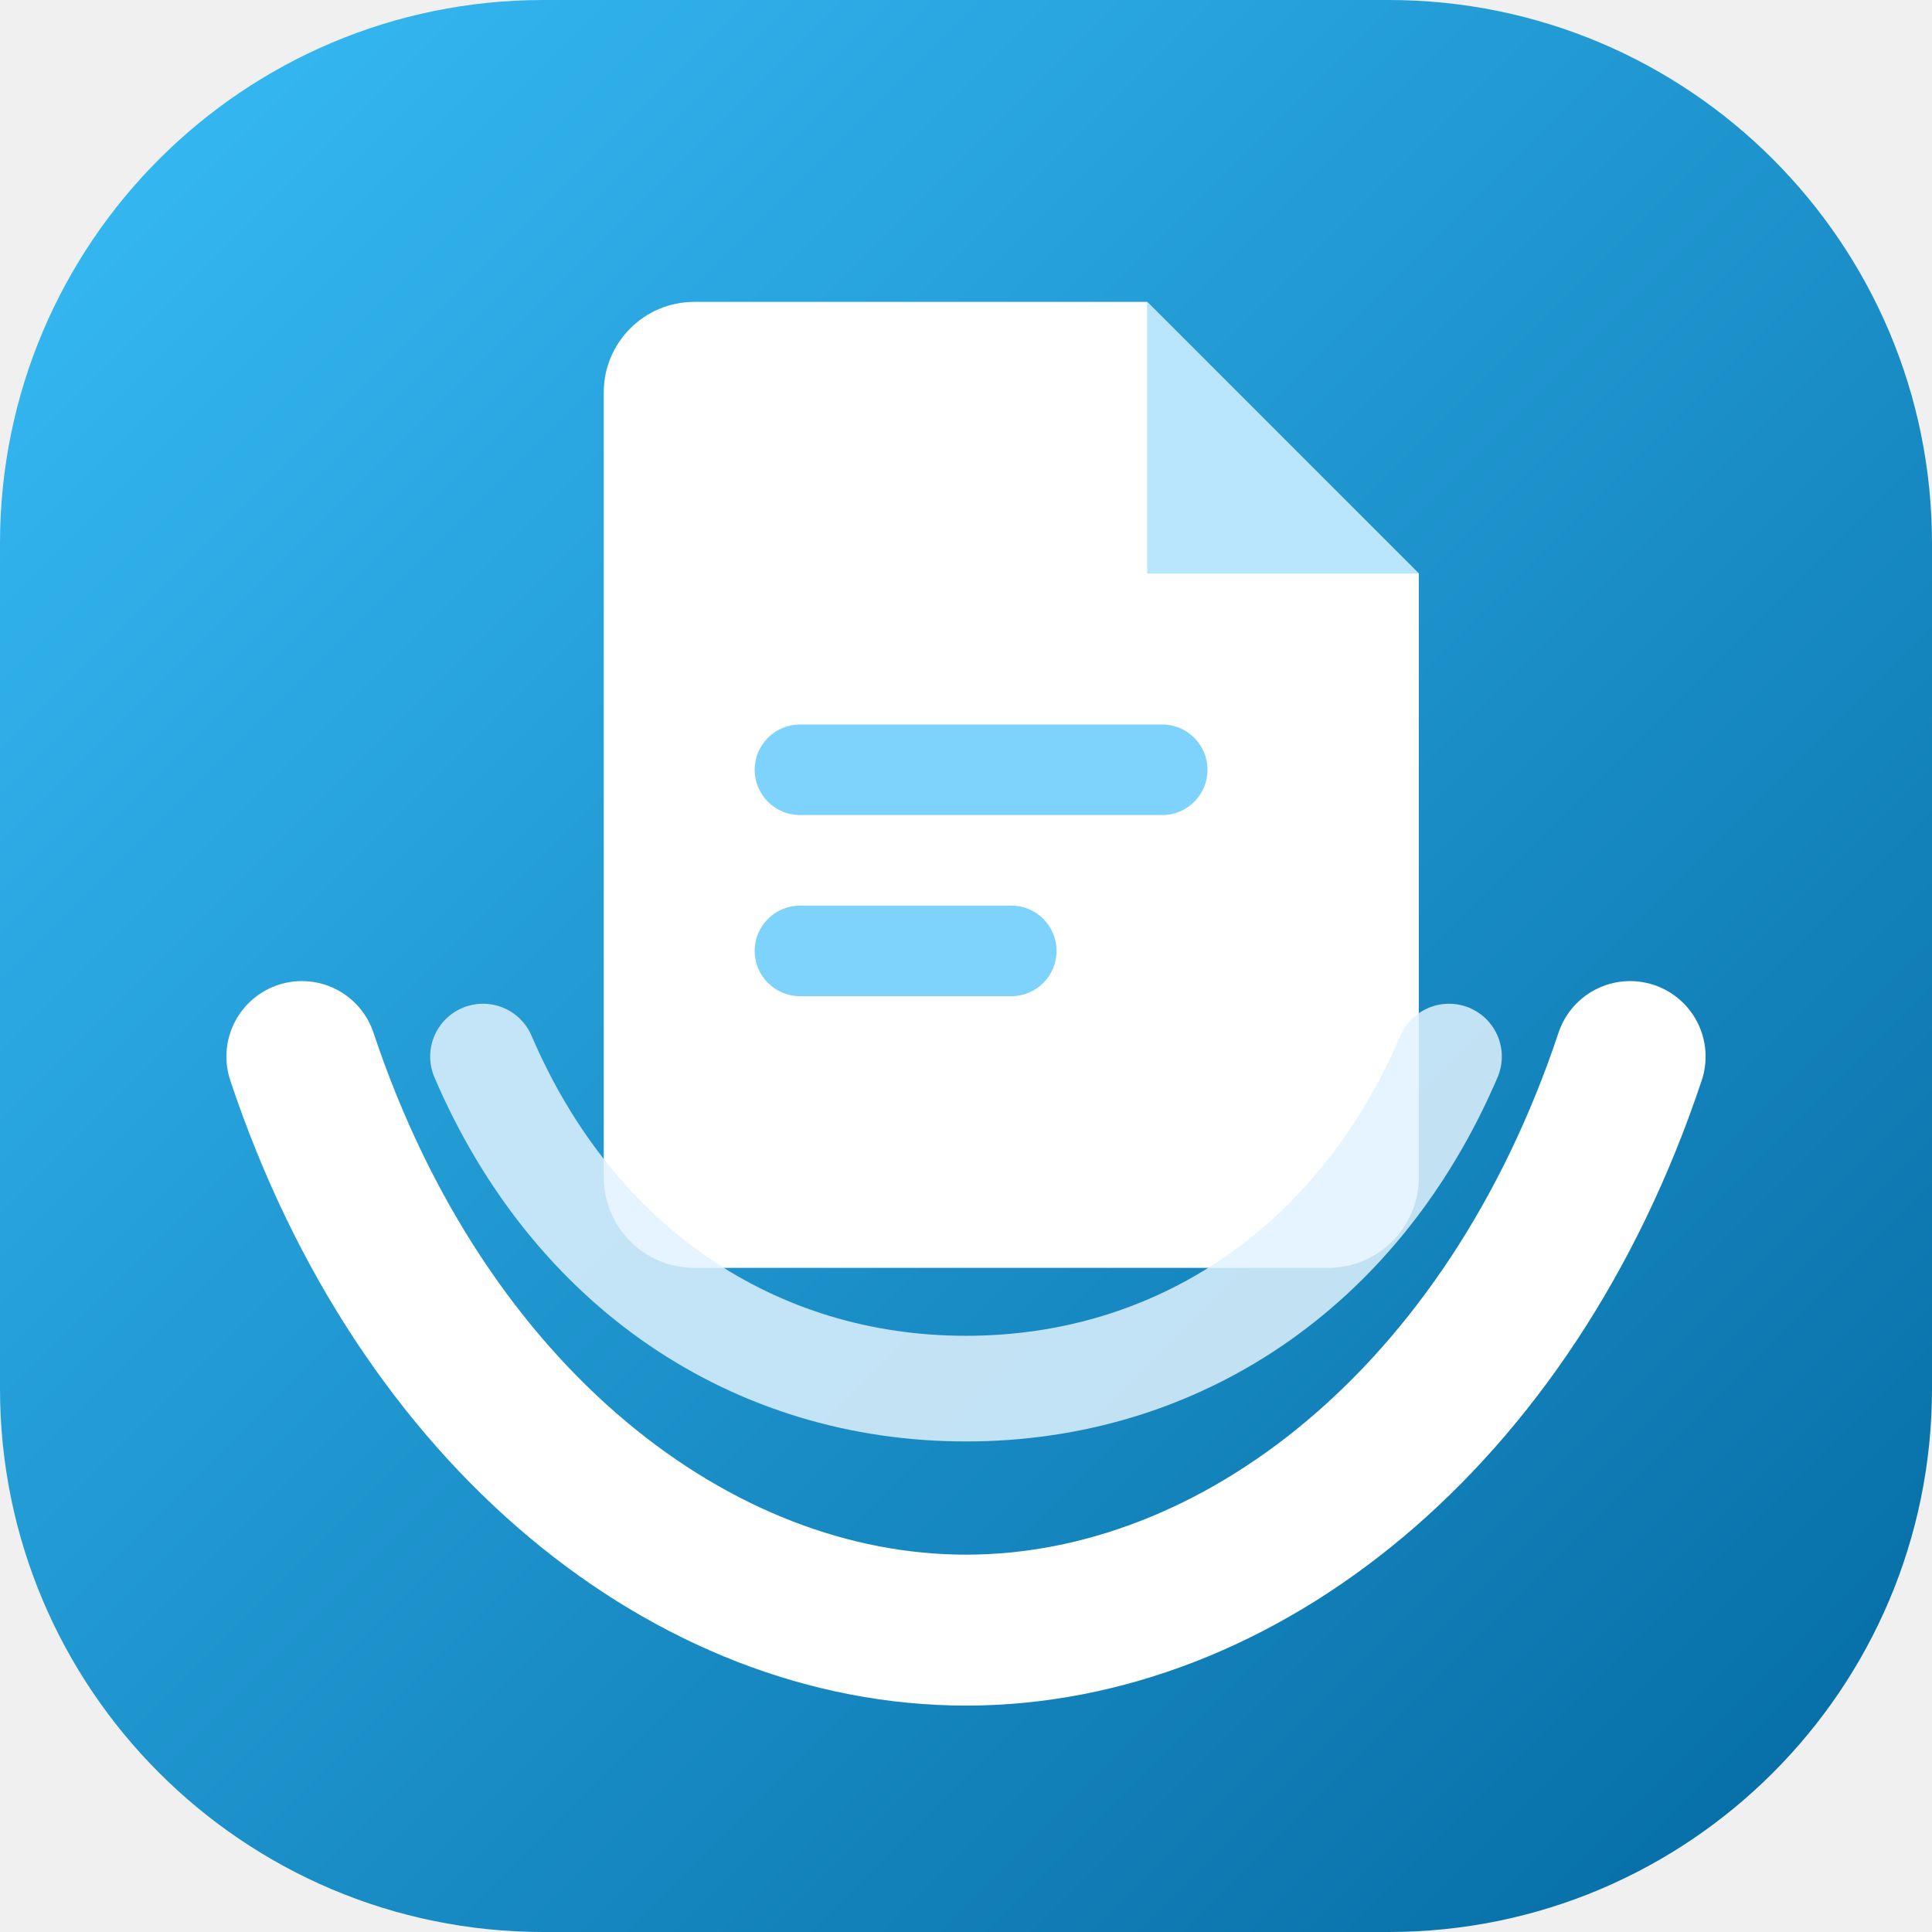
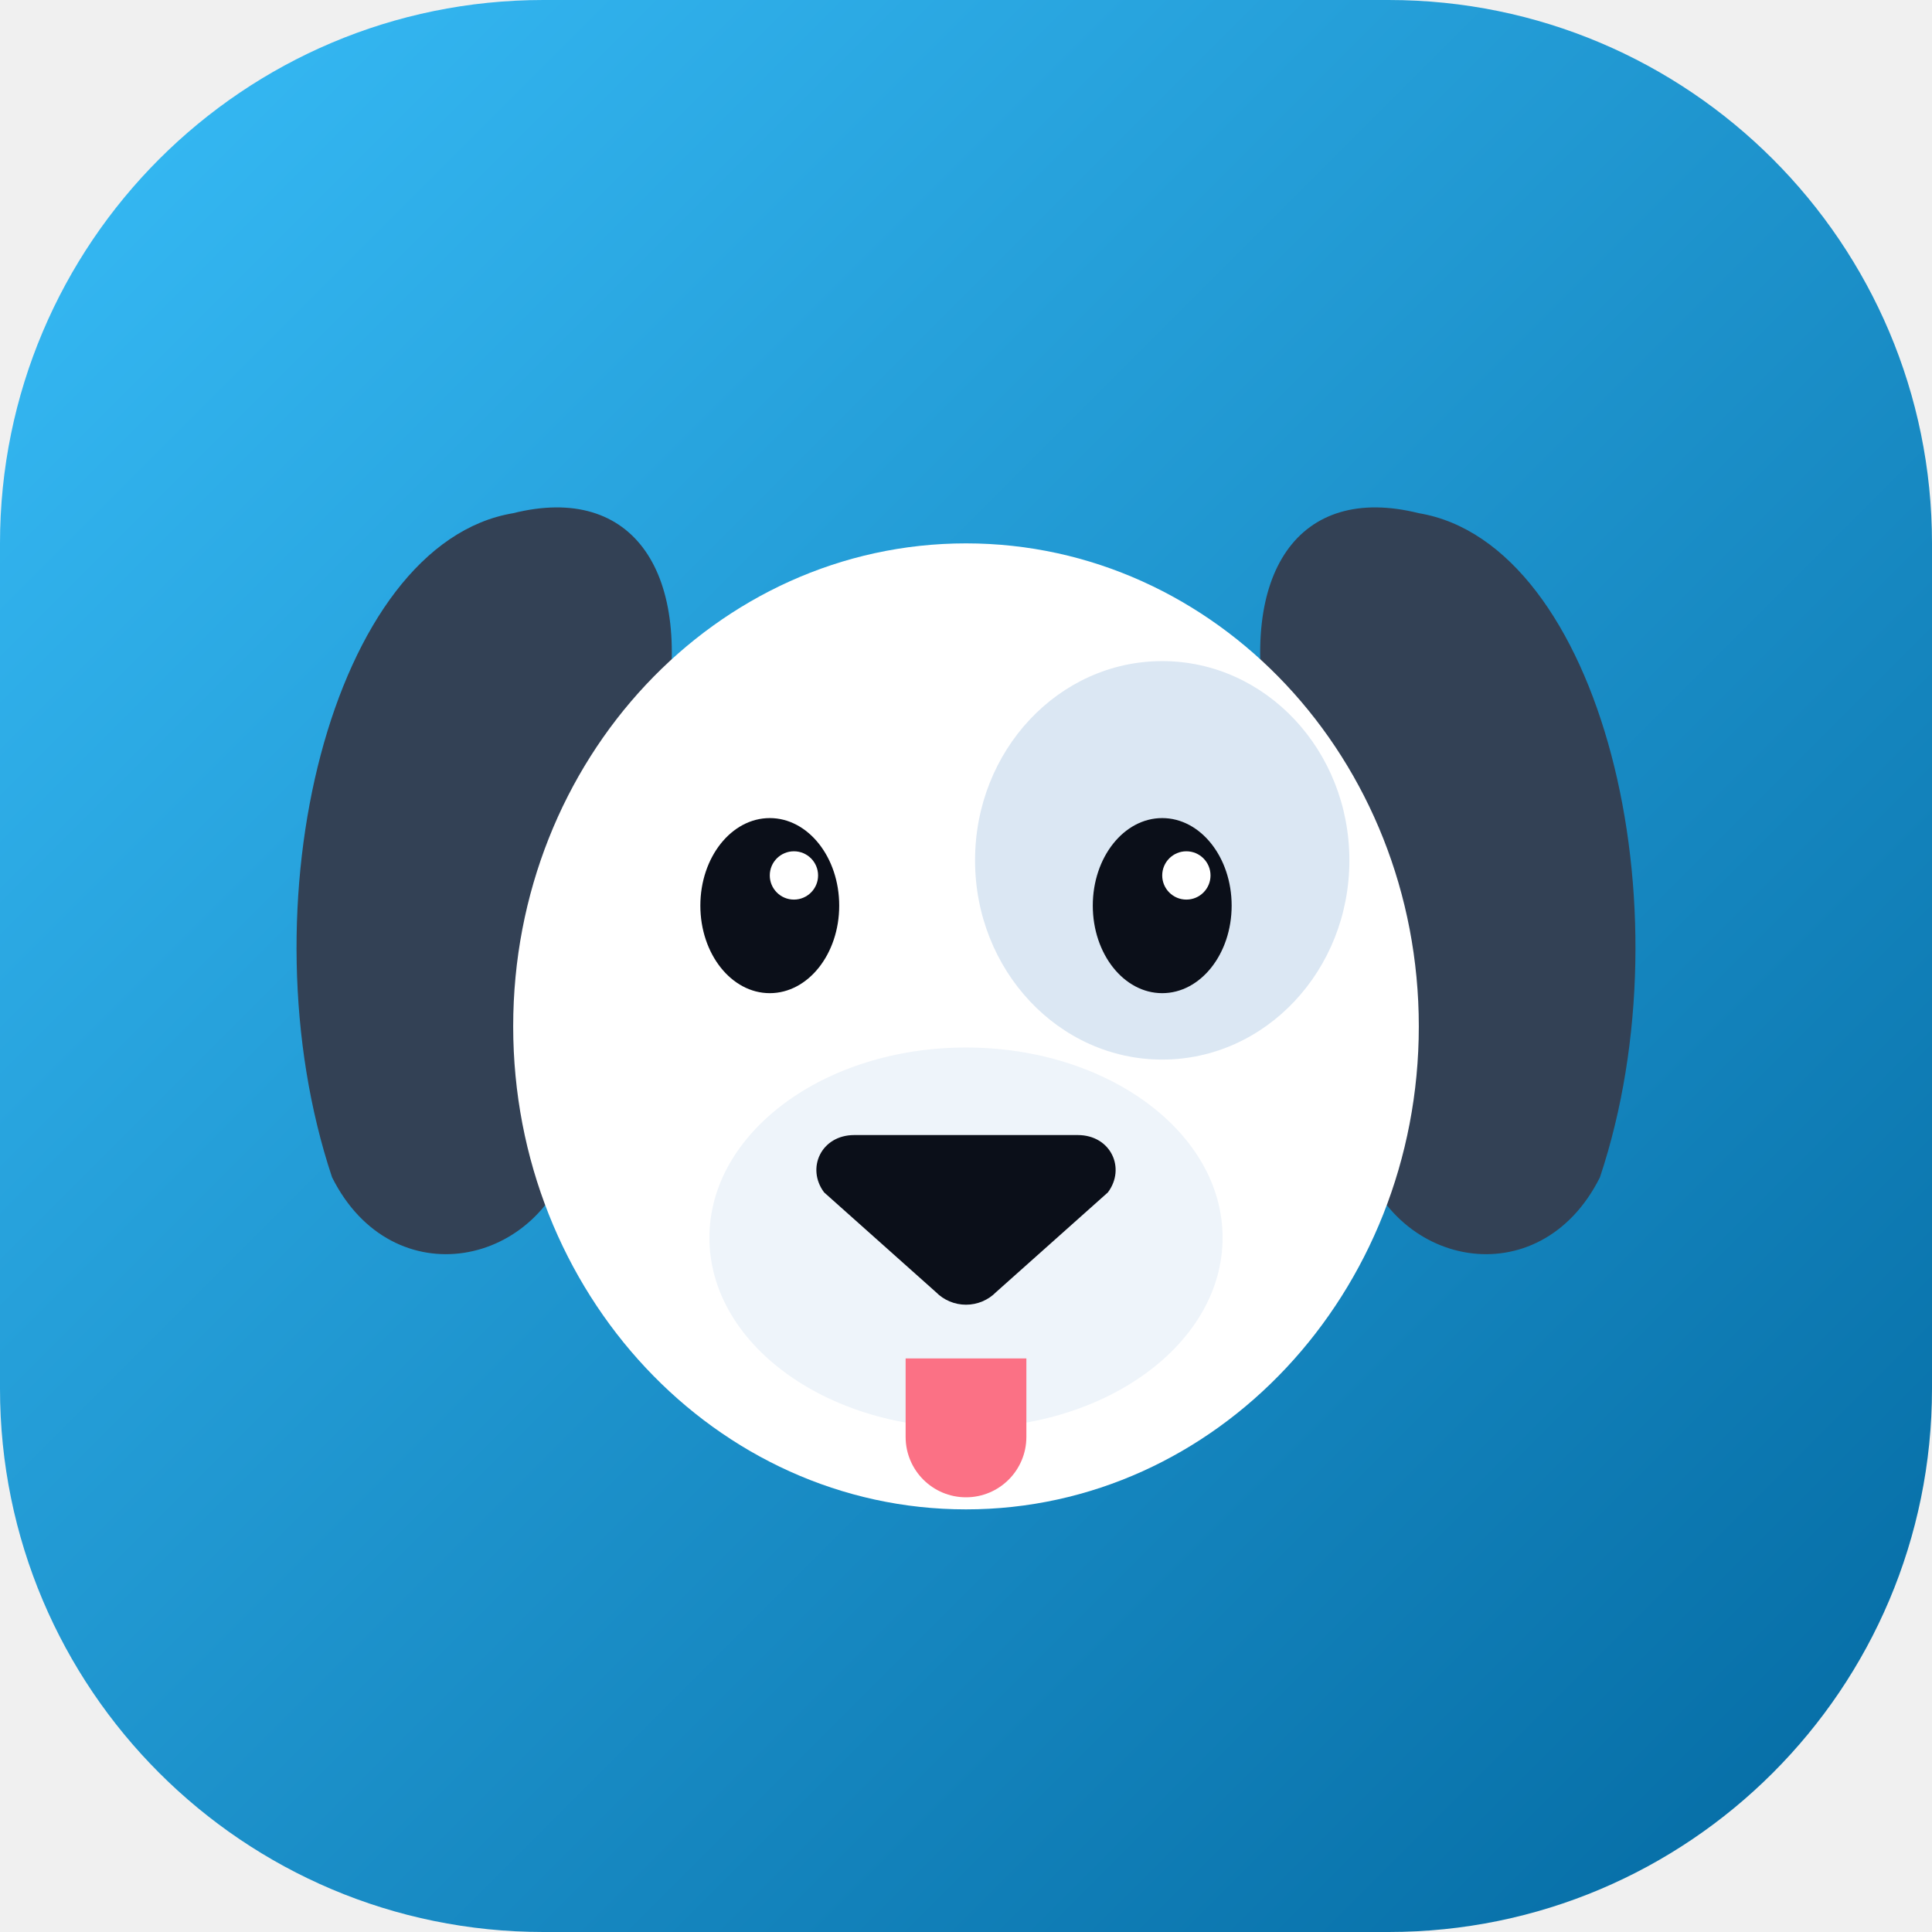
<svg xmlns="http://www.w3.org/2000/svg" viewBox="0 0 64 64">
  <defs>
-     <linearGradient id="bg" x1="0" y1="0" x2="1" y2="1">
+     <linearGradient id="g" x1="0" y1="0" x2="1" y2="1">
      <stop offset="0" stop-color="#38bdf8" />
      <stop offset="1" stop-color="#0369a1" />
    </linearGradient>
  </defs>
-   <rect width="64" height="64" rx="18" fill="url(#bg)" />
-   <path d="M23 10h15l9 9v20a3 3 0 0 1-3 3H23a3 3 0 0 1-3-3V13a3 3 0 0 1 3-3z" fill="#fff" />
-   <path d="M38 10v9h9z" fill="#bae6fd" />
-   <rect x="25" y="24" width="15" height="3" rx="1.5" fill="#7dd3fc" />
-   <rect x="25" y="30" width="10" height="3" rx="1.5" fill="#7dd3fc" />
-   <path d="M10 35c4 12 13 19 22 19s18-7 22-19" fill="none" stroke="#fff" stroke-width="5" stroke-linecap="round" />
-   <path d="M16 35c3 7 9 11 16 11s13-4 16-11" fill="none" stroke="#e0f2fe" stroke-width="3.5" stroke-linecap="round" opacity=".85" />
+   <rect width="64" height="64" rx="18" fill="url(#g)" />
+   <path d="M17 17c-6 1-9 13-6 22 2 4 7 3 8-1l3-14c1-5-1-8-5-7z" fill="#334155" />
+   <path d="M47 17c6 1 9 13 6 22-2 4-7 3-8-1l-3-14c-1-5 1-8 5-7z" fill="#334155" />
+   <ellipse cx="32" cy="34" rx="15" ry="16" fill="#fff" />
+   <ellipse cx="38.5" cy="28.5" rx="6.2" ry="6.6" fill="#dbe7f3" />
+   <ellipse cx="25.5" cy="30" rx="2.3" ry="2.9" fill="#0b0f19" />
+   <ellipse cx="38.5" cy="30" rx="2.3" ry="2.9" fill="#0b0f19" />
+   <circle cx="26.3" cy="29" r=".8" fill="#fff" />
+   <circle cx="39.3" cy="29" r=".8" fill="#fff" />
+   <ellipse cx="32" cy="41" rx="8.5" ry="6.3" fill="#eef4fa" />
+   <path d="M28.3 37.6h7.4c1.1 0 1.6 1.1 1 1.9L33 42.8a1.4 1.4 0 0 1-2 0l-3.7-3.3c-.6-.8-.1-1.9 1-1.9z" fill="#0b0f19" />
+   <path d="M30 45h4v2.6a2 2 0 0 1-4 0z" fill="#fb7185" />
</svg>
